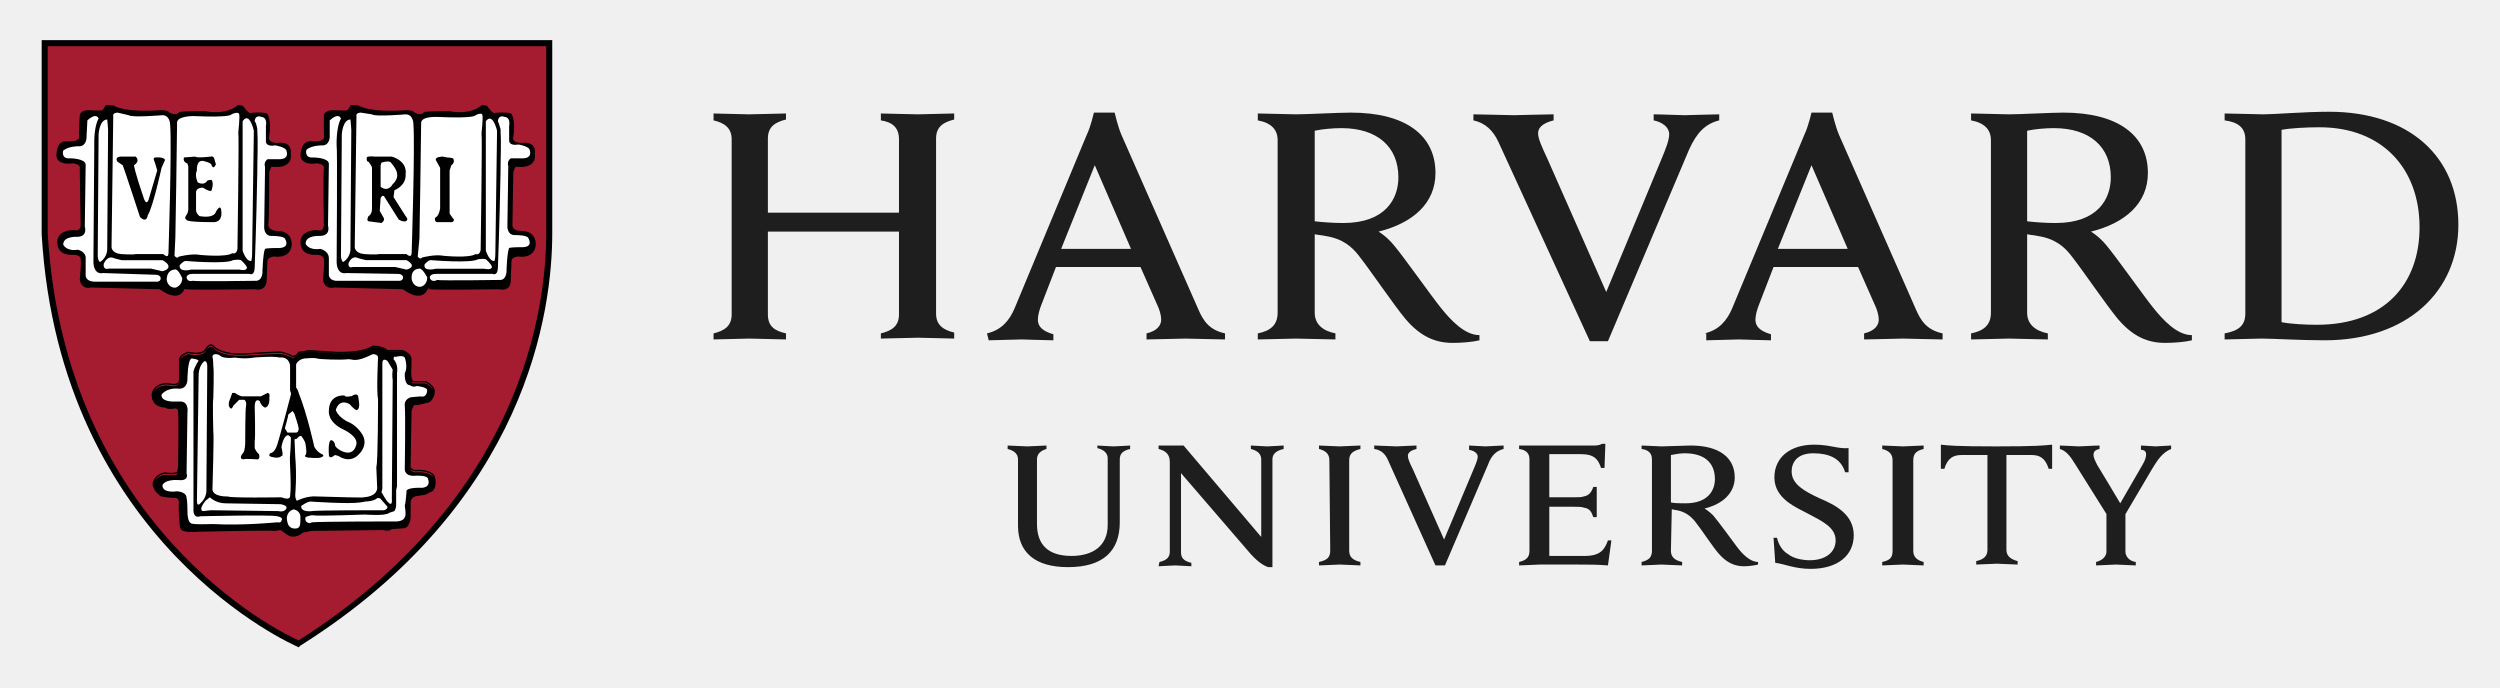
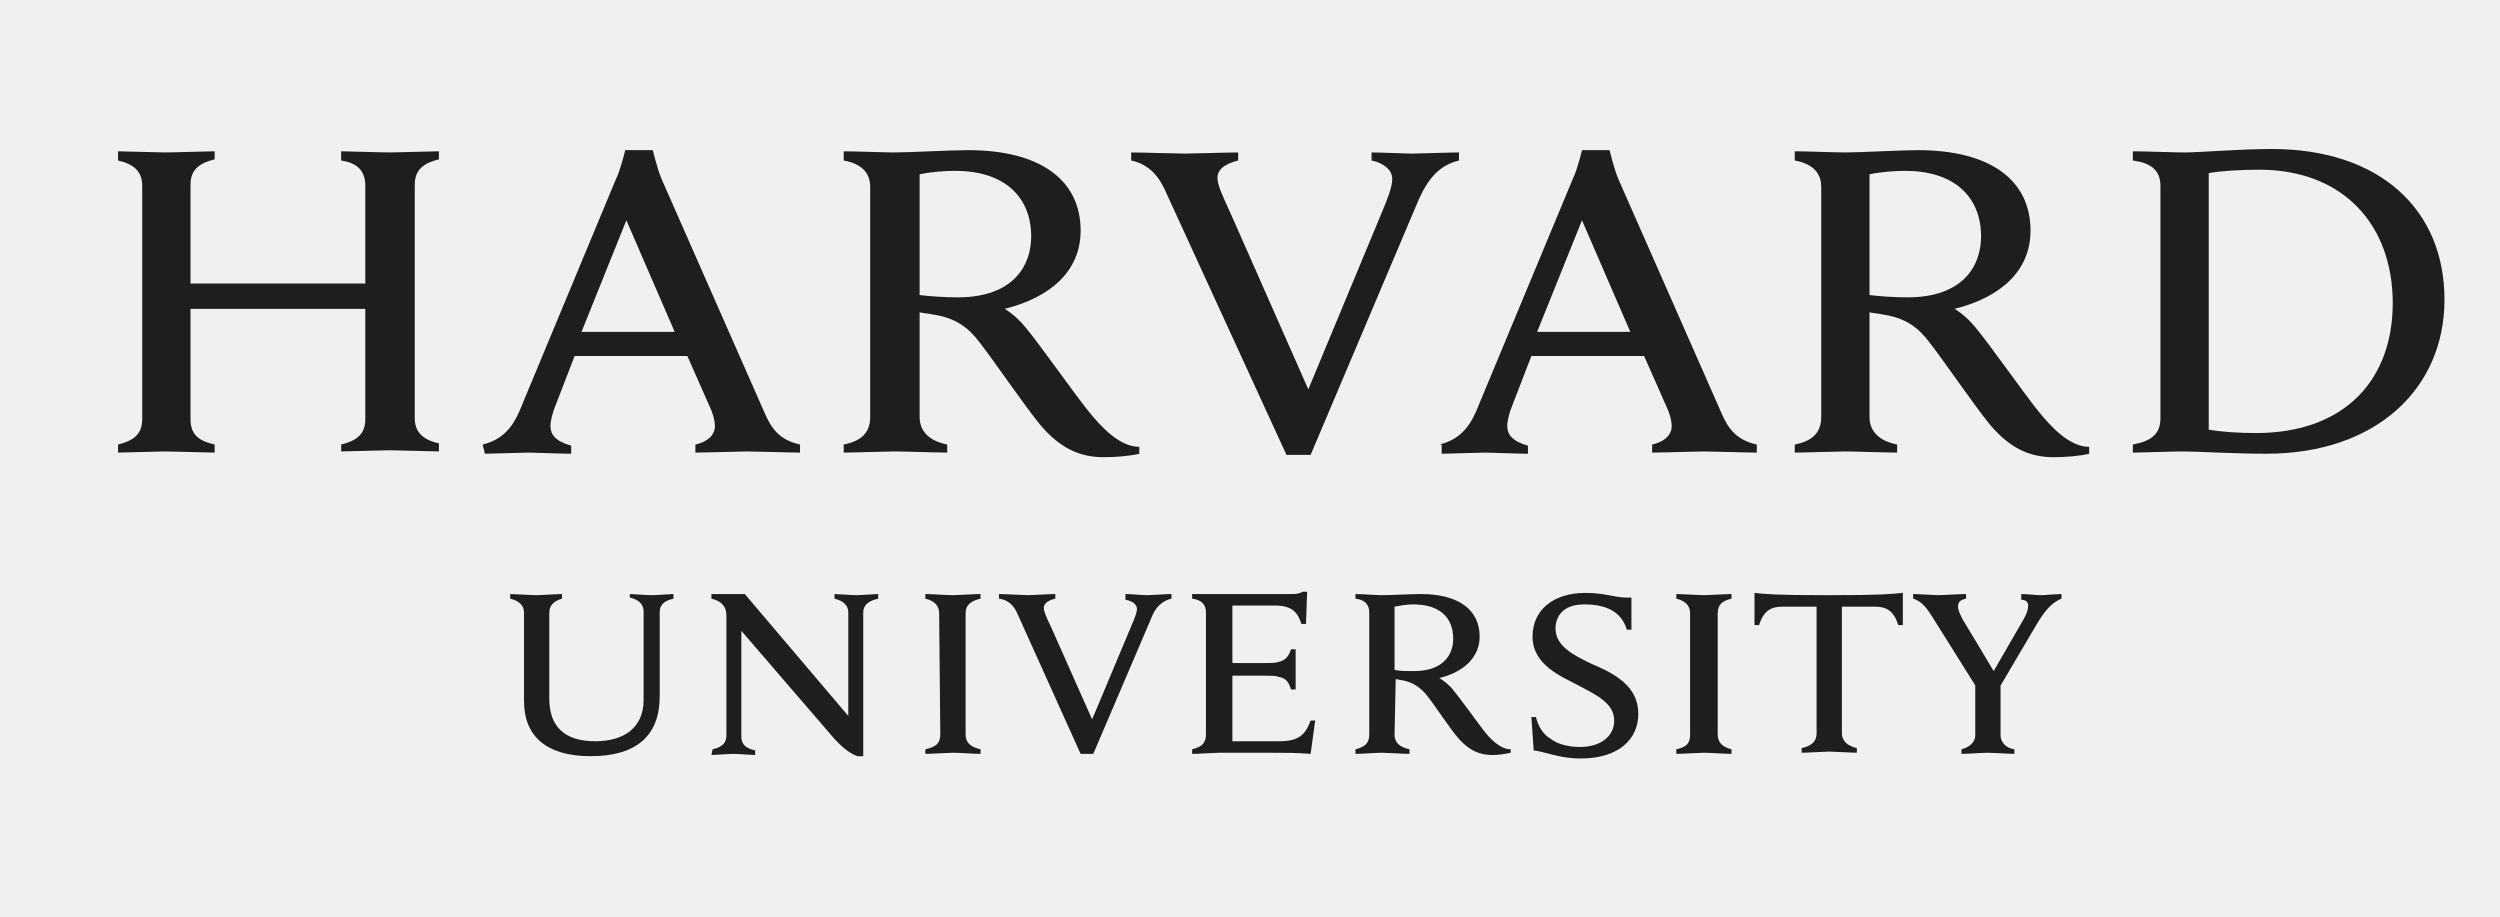
- <svg xmlns="http://www.w3.org/2000/svg" width="600" height="165" version="1.1">
+ <svg xmlns="http://www.w3.org/2000/svg" width="450" height="165" viewBox="150 0 450 165" version="1.1">
  <path d="m244.32 110.24c0-1.242-0.828-2.07-2.484-2.484v-0.828c0.828 0 3.933 0.207 4.761 0.207 0.621 0 3.726-0.207 4.554-0.207v0.828c-1.449 0.414-2.277 1.242-2.277 2.484v15.525c0 4.968 2.691 7.659 8.28 7.659 4.968 0 8.694-2.277 8.694-7.452v-15.939c0-1.242-0.828-2.07-2.484-2.484v-0.621c0.621 0 3.105 0.207 3.933 0.207 0.828 0 3.312-0.207 3.933-0.207v0.828c-1.863 0.414-2.484 1.242-2.484 2.484v15.111c0 6.831-3.933 10.764-12.42 10.764-7.866 0-12.006-3.519-12.006-9.936zm33.947 24.632c1.863-0.414 2.484-1.242 2.484-2.484v-21.527c0-1.863-1.035-2.691-2.691-3.105v-0.828h6.003l18.63 21.941v-18.63c0-1.242-0.828-2.07-2.484-2.484v-0.828c0.621 0 3.105 0.207 3.933 0.207 0.828 0 3.312-0.207 3.933-0.207v0.828c-1.863 0.414-2.691 1.242-2.691 2.484v25.874h-1.035c-0.621-0.207-2.07-0.828-4.14-3.105l-16.767-19.458v19.044c0 1.242 0.621 2.07 2.484 2.484v0.828c-0.621 0-3.105-0.207-3.933-0.207-0.828 0-3.312 0.207-3.933 0.207zm147.38-5.796h0.828c0.414 1.656 1.242 3.105 2.691 3.933 1.242 1.035 3.519 1.449 5.175 1.449 3.726 0 6.21-1.863 6.21-4.761 0-3.105-3.105-4.554-6.624-6.417-2.691-1.449-8.073-3.519-8.073-8.694 0-4.761 3.726-7.866 9.522-7.866 3.933 0 5.589 1.035 8.28 0.828v5.796h-0.828c-1.035-3.519-4.14-4.554-7.659-4.554-3.933 0-5.175 2.277-5.175 4.347 0 3.105 3.105 4.761 6.624 6.417 3.933 1.656 8.28 3.933 8.28 8.901 0 4.761-3.726 8.073-10.35 8.073-3.933 0-6.417-1.242-8.487-1.449zm80.107-5.382-7.659-12.213c-1.242-2.07-2.277-3.312-3.726-3.726v-0.828c1.035 0 3.933 0.207 4.554 0.207 0.828 0 3.726-0.207 4.968-0.207v0.828c-1.035 0.207-1.449 0.621-1.449 1.449 0 0.621 0.414 1.449 0.828 2.277 0.414 0.621 5.589 9.315 5.589 9.315l5.382-9.315c0.621-1.035 0.828-1.863 0.828-2.484 0-0.621-0.414-1.035-1.242-1.035v-1.035c0.828 0 2.898 0.207 3.519 0.207 0.621 0 2.898-0.207 3.726-0.207v0.828c-2.07 0.828-3.312 2.691-4.554 4.761l-6.831 11.592m0.414-1.449v9.729c0 1.035 0.828 2.277 2.484 2.484v0.828c-0.828 0-3.933-0.207-4.761-0.207s-3.726 0.207-4.761 0.207v-0.828c1.656-0.414 2.484-1.449 2.484-2.484v-9.315m-140.96-16.146h17.802c0.621 0 1.449 0 2.07-0.414h0.828l-0.207 5.796h-0.828c-0.621-1.863-1.449-3.312-4.761-3.312h-7.659v10.35h6.003c0.828 0 1.863 0 2.277-0.207 1.242-0.207 1.863-1.035 2.277-2.277h0.828v7.245h-0.828c-0.414-1.242-0.828-2.07-2.277-2.277-0.414-0.207-1.449-0.207-2.277-0.207h-6.003v11.799h8.487c3.726 0 4.761-1.449 5.589-3.726h0.828l-0.828 6.003c-2.691-0.207-4.347-0.207-7.452-0.207h-8.901c-0.828 0-3.933 0.207-4.968 0.207v-0.828c1.656-0.414 2.484-1.035 2.484-2.691v-21.941c0-1.449-0.828-2.277-2.484-2.484zm-45.539 3.519c0-1.449-0.828-2.277-2.484-2.691v-0.828c1.035 0 3.933 0.207 4.968 0.207 0.828 0 3.933-0.207 4.968-0.207v0.828c-1.656 0.414-2.691 1.035-2.691 2.691v21.734c0 1.449 0.828 2.277 2.691 2.691v0.828c-1.035 0-3.933-0.207-4.968-0.207-0.828 0-3.933 0.207-4.968 0.207v-0.828c1.863-0.414 2.691-1.035 2.691-2.691zm135.17 0c0-1.449-0.828-2.277-2.484-2.691v-0.828c1.035 0 4.14 0.207 4.968 0.207s3.933-0.207 4.968-0.207v0.828c-1.656 0.414-2.484 1.035-2.484 2.691v21.734c0 1.449 0.828 2.277 2.484 2.691v0.828c-1.035 0-3.933-0.207-4.968-0.207-0.828 0-3.933 0.207-4.968 0.207v-0.828c1.863-0.414 2.484-1.035 2.484-2.691zm24.839-3.312c-9.729 0-11.385-0.207-13.248-0.414v5.796h0.828c0.828-2.691 2.277-3.312 4.14-3.312h6.21v22.769c0 1.449-0.828 2.277-2.691 2.691v0.828c1.035 0 4.14-0.207 4.968-0.207 0.828 0 3.933 0.207 4.968 0.207v-0.828c-1.656-0.414-2.691-1.242-2.691-2.691v-22.769h6.003c1.863 0 3.312 0.621 4.14 3.312h0.828v-5.796c-2.277 0.207-3.726 0.414-13.455 0.414zm-78.037 25.046c0 1.449 0.828 2.277 2.691 2.691v0.828c-1.035 0-4.14-0.207-4.968-0.207-0.828 0-3.726 0.207-4.761 0.207v-0.828c1.656-0.414 2.484-1.035 2.484-2.691v-21.941c0-1.449-0.828-2.277-2.484-2.484v-0.828c1.035 0 3.933 0.207 4.761 0.207 1.449 0 5.382-0.207 7.038-0.207 6.831 0 10.557 2.898 10.557 7.659 0 3.726-2.898 6.417-7.245 7.452 0 0 1.035 0.621 2.07 1.656 1.242 1.449 4.554 6.003 5.796 7.659s3.105 3.519 4.968 3.519v0.621c-0.828 0.207-2.277 0.414-3.312 0.414-2.277 0-4.14-0.828-6.003-2.898-1.656-1.863-4.14-5.796-5.796-7.866-1.035-1.242-2.277-2.277-4.347-2.691-0.414 0-0.828-0.207-1.242-0.207zm0-11.592c0.828 0.207 2.277 0.207 3.519 0.207 5.382 0 7.038-3.105 7.038-5.796 0-3.933-2.484-6.21-7.245-6.21-1.035 0-2.277 0.207-3.312 0.414zm-67.894-10.143c-0.621-1.449-1.656-2.484-3.312-2.691v-0.828c1.035 0 4.554 0.207 5.382 0.207 0.621 0 3.726-0.207 4.761-0.207v0.828c-0.828 0.207-2.07 0.621-2.07 1.656 0 0.621 0.414 1.656 1.242 3.312l7.452 16.767 7.038-16.767c0.621-1.449 1.035-2.484 1.035-3.105 0-0.828-0.828-1.449-2.07-1.656v-1.035c0.828 0 3.105 0.207 3.933 0.207 0.621 0 3.312-0.207 4.347-0.207v0.828c-1.656 0.414-2.898 1.449-3.726 3.726l-10.35 24.218h-2.277zm26.495-76.381c-1.242-2.691-3.105-4.554-6.003-5.175v-1.449c1.863 0 8.28 0.207 9.729 0.207 1.242 0 7.452-0.207 9.522-0.207v1.449c-1.656 0.414-3.726 1.242-3.726 3.105 0 1.242 0.828 3.105 2.277 6.21l14.076 31.877 13.248-31.877c1.035-2.484 1.863-4.554 1.863-6.003 0-1.656-1.656-2.898-3.726-3.312v-1.449c1.863 0 6.003 0.207 7.452 0.207 1.242 0 6.21-0.207 8.28-0.207v1.449c-3.312 0.828-5.382 2.898-7.245 7.038l-19.458 45.953h-4.347zm-188.37 45.953c2.484-0.621 4.347-1.656 4.347-4.554v-42.02c0-2.691-1.656-3.933-4.347-4.554v-1.656c1.242 0 7.038 0.207 8.487 0.207 1.656 0 7.659-0.207 8.901-0.207v1.449c-2.484 0.621-4.347 1.656-4.347 4.554v17.802h31.463v-17.595c0-2.898-1.656-4.14-4.347-4.554v-1.656c1.242 0 7.245 0.207 8.901 0.207 1.449 0 7.245-0.207 8.694-0.207v1.449c-2.484 0.621-4.347 1.656-4.347 4.554v42.02c0 2.691 1.656 3.933 4.347 4.554v1.449c-1.242 0-7.245-0.207-8.694-0.207-1.656 0-7.452 0.207-8.901 0.207v-1.242c2.484-0.621 4.347-1.656 4.347-4.554v-19.872h-31.463v19.872c0 2.898 1.656 3.933 4.347 4.554v1.449c-1.242 0-7.452-0.207-8.901-0.207s-7.038 0.207-8.487 0.207zm362.66 0c3.312-0.621 4.968-1.863 4.968-4.761v-41.813c0-2.898-1.863-4.14-4.968-4.554v-1.656c1.863 0 7.659 0.207 9.315 0.207 2.691 0 9.936-0.621 15.732-0.621 19.251 0 31.049 10.764 31.049 27.116 0 15.939-12.213 27.737-32.084 27.737-5.796 0-12.42-0.414-15.111-0.414-1.656 0-7.038 0.207-8.901 0.207zm13.662-2.691c2.07 0.414 5.589 0.621 8.487 0.621 16.146 0 24.632-9.729 24.632-23.39 0-14.076-8.901-24.011-24.011-24.011-3.105 0-7.038 0.207-9.108 0.621zm-232.04-2.277c0 2.691 1.863 4.347 4.968 4.968v1.449c-1.863 0-7.659-0.207-9.522-0.207-1.449 0-7.245 0.207-9.108 0.207v-1.449c3.105-0.621 4.761-2.07 4.761-4.968v-41.399c0-2.484-1.449-4.14-4.761-4.761v-1.656c1.863 0 7.452 0.207 9.108 0.207 2.691 0 10.143-0.414 13.248-0.414 13.041 0 20.286 5.382 20.286 14.49 0 7.245-5.382 12.006-13.662 14.076 0 0 1.863 1.035 3.726 3.312 2.277 2.691 8.694 11.799 11.178 14.904 2.484 3.105 5.796 6.624 9.315 6.624v1.242c-1.656 0.414-4.347 0.621-6.417 0.621-4.347 0-7.866-1.656-11.385-5.796-2.898-3.519-8.073-11.178-10.971-14.904-1.863-2.484-4.14-4.347-8.28-4.968-0.828-0.207-1.656-0.207-2.484-0.414zm0-21.941c1.656 0.207 4.347 0.414 6.831 0.414 10.143 0 13.248-5.796 13.248-10.971 0-7.245-4.968-11.799-13.662-11.799-1.863 0-4.554 0.207-6.417 0.621zm170.98 21.941c0 2.691 1.863 4.347 4.968 4.968v1.449c-1.863 0-7.659-0.207-9.315-0.207-1.449 0-7.245 0.207-9.108 0.207v-1.449c3.105-0.621 4.761-2.07 4.761-4.968v-41.399c0-2.484-1.449-4.14-4.761-4.761v-1.656c1.863 0 7.452 0.207 9.108 0.207 2.691 0 10.143-0.414 13.041-0.414 13.041 0 20.286 5.382 20.286 14.49 0 7.245-5.382 12.006-13.662 14.076 0 0 1.863 1.035 3.726 3.312 2.277 2.691 8.694 11.799 11.178 14.904 2.484 3.105 5.796 6.624 9.315 6.624v1.242c-1.656 0.414-4.347 0.621-6.417 0.621-4.347 0-7.866-1.656-11.385-5.796-2.898-3.519-8.073-11.178-10.971-14.904-1.863-2.484-4.14-4.347-8.28-4.968-0.828-0.207-1.656-0.207-2.484-0.414zm0-21.941c1.656 0.207 4.347 0.414 6.831 0.414 10.143 0 13.248-5.796 13.248-10.971 0-7.245-4.968-11.799-13.662-11.799-1.863 0-4.554 0.207-6.417 0.621zm-249.64 26.909c3.519-0.828 5.382-3.105 6.624-6.003l17.388-41.813c0.828-1.656 1.656-5.175 1.656-5.175h4.968s0.828 3.519 1.656 5.382l18.423 41.813c1.242 2.898 2.691 4.968 6.417 5.796v1.449c-2.07 0-8.073-0.207-9.522-0.207s-7.245 0.207-9.315 0.207v-1.449c2.691-0.621 3.519-2.07 3.519-3.312 0-1.035-0.414-2.484-1.035-3.726l-3.933-8.901h-20.286l-3.519 9.108c-0.414 1.035-0.828 2.484-0.828 3.519 0 1.449 0.828 2.691 3.726 3.519v1.449c-1.863 0-6.624-0.207-7.659-0.207l-7.866 0.207zm34.568-20.286-8.694-20.079-8.073 20.079zm137.65 20.286c3.519-0.828 5.382-3.105 6.624-6.003l17.388-41.813c0.828-1.656 1.656-5.175 1.656-5.175h4.968s0.828 3.519 1.656 5.382l18.423 41.813c1.242 2.898 2.691 4.968 6.417 5.796v1.449c-2.07 0-8.073-0.207-9.522-0.207s-7.245 0.207-9.315 0.207v-1.449c2.691-0.621 3.519-2.07 3.519-3.312 0-1.035-0.414-2.484-1.035-3.726l-3.933-8.901h-20.286l-3.519 9.108c-0.414 1.035-0.828 2.484-0.828 3.519 0 1.449 0.828 2.691 3.726 3.519v1.449c-1.863 0-6.624-0.207-7.659-0.207l-7.866 0.207v-1.656zm34.361-20.286-8.694-20.079-8.073 20.079z" fill="#1e1e1e" />
  <path d="m10.828 10.47h121.09v45.746c0 20.906-7.866 65.41-60.029 98.53 0 0-56.717-23.597-61.064-98.53z" fill="#a51c30" />
  <path d="m50.645 82.64c-0.304-0.012-0.568 0.139-0.78 0.323-0.414 0.359-0.662 0.855-0.675 0.881-0.462 0.647-1.434 0.81-2.317 0.784-0.883-0.025-1.641-0.226-1.641-0.226l-0.049-0.012-0.049 0.017c-1.269 0.423-1.834 0.963-2.066 1.427-0.116 0.232-0.146 0.442-0.146 0.594 0 0.119 0.015 0.172 0.024 0.206v4.742c-0.046 0.261-0.167 0.422-0.336 0.534-0.171 0.114-0.398 0.174-0.627 0.198-0.457 0.048-0.902-0.048-0.902-0.048h-0.004c-1.592-0.318-2.683 0.055-3.364 0.517-0.67 0.455-0.937 0.985-0.946 1.003-0.681 0.922-0.23 2.216-0.23 2.216v8e-3c0.044 0.118 0.095 0.229 0.154 0.332 6.79e-4 2e-3 0.008 0.024 0.008 0.024 0.621 1.656 2.899 1.653 2.899 1.653 0.828 0.621 2.276 0.206 2.276 0.206 0.425 0 0.673 0.177 0.825 0.4 0.075 0.305 0.04 0.61 0.04 0.61l-0.004 0.036 0.008 0.032c0.014 0.055 0.043 0.342 0.057 0.736 0.014 0.393 0.019 0.911 0.024 1.512 0.01 1.201 0.005 2.729-0.008 4.229-0.026 3-0.077 5.899-0.077 5.899 0 1.012-0.198 1.605-0.198 1.605l-0.008 0.024v0.028c0 0.051-0.017 0.076-0.073 0.121-0.056 0.045-0.155 0.094-0.287 0.129-0.264 0.07-0.642 0.097-1.023 0.097-0.761 0-1.532-0.101-1.532-0.101l-0.02-4e-3 -0.02 4e-3c-2.155 0.216-2.823 2.15-2.83 2.171v4e-3c-0.171 0.402-0.156 0.809-0.04 1.177 0.058 0.184 0.142 0.36 0.239 0.526 0.385 0.94 1.411 1.674 1.411 1.674 0 0.414 3.934 0.619 3.934 0.619 0.238 0.06 0.401 0.227 0.522 0.429 0.012 0.037 0.026 0.072 0.036 0.109 0.097 0.363 0.097 0.703 0.097 0.703-0.029 0.111-0.041 0.234-0.049 0.412-0.009 0.201-0.013 0.449-0.008 0.728 0.01 0.557 0.042 1.239 0.081 1.9 0.078 1.322 0.182 2.563 0.182 2.563l0.004 8e-3v8e-3c0.022 0.132 0.086 0.246 0.166 0.348 4.1e-5 5e-4 0.004 0.036 0.004 0.036 0.207 1.242 4.14 0.829 4.14 0.829s13.785-0.318 17.51-0.259c0.532 8e-3 0.858 0.027 0.91 0.053 0.414 0 1.451-0.206 1.451-0.206l1.447 1.035c0.582 0.453 1.185 0.582 1.738 0.546 0.111-6e-3 0.221-0.021 0.327-0.04 1.061-0.192 1.868-0.922 1.868-0.922l2.07-0.412c0.414 0 17.182-0.206 17.182-0.206 1.449 0.414 2.07-0.21 2.07-0.21l2.688-0.206c0.103 0 0.2-8e-3 0.291-0.024 0.658-0.12 0.996-0.646 1.172-1.16 0.053-0.102 0.108-0.204 0.146-0.307 0.219-0.603 0.214-1.197 0.214-1.197v-3.501c0.035-0.277 0.099-0.493 0.17-0.687 0.377-0.665 0.906-0.78 0.906-0.78l2.482-0.416 1.245-0.619c0.478-0.119 0.729-0.454 0.873-0.857 0.037-0.058 0.076-0.112 0.105-0.174 0.172-0.365 0.222-0.789 0.222-1.193 0-0.806-0.214-1.548-0.214-1.548l-4e-3 -0.017-4e-3 -0.017c-0.453-0.906-1.499-1.276-2.401-1.435-0.903-0.159-1.698-0.105-1.698-0.105h-4e-3c-0.997 0.1-1.373-0.186-1.544-0.465-0.172-0.279-0.133-0.582-0.133-0.582v-0.012l0.21-12.828c0.082-0.481 0.221-0.864 0.36-1.177 0.162-0.31 0.299-0.497 0.299-0.497 0.621 0.207 2.688-0.416 2.688-0.416 1.19-0.119 1.685-0.848 1.9-1.451 0.019-0.035 0.048-0.07 0.065-0.105 0.273-0.573 0.271-1.1 0.271-1.116 0.11-0.812-0.454-1.482-1.015-1.937-0.563-0.456-1.152-0.72-1.152-0.72l-0.032-0.017h-2.907c-0.081-0.017-0.146-0.059-0.214-0.15-0.07-0.092-0.136-0.229-0.186-0.396-0.099-0.334-0.145-0.784-0.158-1.229-0.025-0.89 0.077-1.759 0.077-1.759l4e-3 -0.012v-1.665c0-0.805-0.575-1.371-1.116-1.722s-1.075-0.509-1.075-0.509l-0.024-8e-3h-3.691c-0.084-0.138-0.177-0.274-0.315-0.364-0.183-0.119-0.396-0.207-0.598-0.275-0.405-0.135-0.78-0.186-0.78-0.186-0.675-0.212-1.678-0.21-1.678-0.21h-0.053l-0.044 0.028c-1.289 0.892-3.55 1.266-5.478 1.395-1.928 0.129-3.521 0.028-3.521 0.028l-6.493-0.42-0.057 0.053c0.019-0.019-0.022 0.015-0.089 0.036-0.067 0.022-0.163 0.049-0.271 0.073-0.216 0.047-0.491 0.091-0.76 0.129-0.539 0.077-1.055 0.129-1.055 0.129l-0.105 8e-3 -0.036 0.105c-0.178 0.535-0.72 0.72-0.72 0.72l-0.57 0.194c-0.378-0.321-0.968-0.565-1.528-0.736-0.591-0.18-1.081-0.279-1.104-0.283-0.004-2e-3 -0.008-6e-3 -0.012-8e-3 -0.02-8e-3 -0.039-0.012-0.057-0.017-0.034-8e-3 -0.067-0.012-0.109-0.017-0.085-8e-3 -0.193-0.01-0.327-0.012-0.268-2e-3 -0.634 6e-3 -1.067 0.021-0.866 0.029-1.999 0.085-3.125 0.15-2.25 0.129-4.471 0.287-4.476 0.287-2.566 0.103-4.3-0.309-5.389-0.74-1.09-0.431-1.52-0.865-1.52-0.865-0.273-0.373-0.575-0.554-0.873-0.566zm-0.012 0.34c0.181 8e-3 0.391 0.109 0.631 0.445l0.004 8e-3 0.008 0.012s0.502 0.493 1.637 0.942c1.136 0.449 2.918 0.868 5.527 0.764h0.012s2.222-0.158 4.471-0.287c1.125-0.065 2.256-0.12 3.117-0.15 0.43-0.015 0.797-0.023 1.055-0.021 0.129 1e-3 0.231 6e-3 0.299 0.012 0.029 2e-3 0.047 6e-3 0.061 8e-3l0.008 8e-3 0.049 0.012s0.514 0.101 1.1 0.279c0.586 0.178 1.251 0.45 1.508 0.707l0.073 0.073 0.72-0.239s0.442-0.259 0.74-0.707c-0.23 0.56-0.796 0.752-0.796 0.752l-0.619 0.416c-0.621-0.621-2.693-1.035-2.693-1.035-0.207-0.207-9.109 0.412-9.109 0.412-5.175 0.207-7.039-1.653-7.039-1.653-1.035-1.449-2.07 0.619-2.07 0.619-1.035 1.449-4.14 0.623-4.14 0.623-1.146 0.382-1.658 0.85-1.896 1.245 0.016-0.072 0.041-0.151 0.085-0.239 0.18-0.359 0.663-0.843 1.848-1.245 0.066 0.017 0.758 0.201 1.645 0.226 0.929 0.026 2.026-0.124 2.6-0.926l0.008-8e-3 0.008-0.012s0.251-0.5 0.602-0.805c0.176-0.152 0.365-0.246 0.546-0.239zm38.901 0.311c0.073 8.5e-4 1.011 0.012 1.556 0.194l0.016 4e-3 0.012 4e-3s0.353 0.05 0.724 0.174c0.185 0.062 0.375 0.14 0.522 0.234 0.024 0.015 0.036 0.033 0.057 0.048-0.497-0.306-1.278-0.42-1.278-0.42-0.621-0.207-1.658-0.206-1.658-0.206-2.691 1.863-9.109 1.451-9.109 1.451l-6.416-0.416c-0.205 0.205-2.205 0.408-2.252 0.412 0.009-0.015 0.02-0.025 0.028-0.04 0.03-2e-3 0.504-0.05 1.035-0.125 0.274-0.039 0.554-0.083 0.784-0.133 0.115-0.025 0.217-0.052 0.303-0.081 0.048-0.017 0.085-0.044 0.125-0.065l6.384 0.408s1.617 0.106 3.57-0.024c1.93-0.129 4.189-0.474 5.595-1.419zm3.242 1.031h3.719c0.012 4e-3 0.308 0.117 0.651 0.295-0.347-0.173-0.623-0.259-0.623-0.259h-3.728c-4e-3 -0.012-0.015-0.024-0.02-0.036zm4.439 0.332c0.089 0.048 0.162 0.073 0.255 0.133 0.025 0.017 0.048 0.039 0.073 0.057-0.112-0.072-0.221-0.135-0.327-0.19zm1.476 6.715c0.023 0.039 0.042 0.082 0.069 0.117 0.106 0.14 0.249 0.248 0.424 0.283l0.016 4e-3h2.87c0.024 0.01 0.54 0.249 1.051 0.663 0.359 0.29 0.674 0.654 0.817 1.055-0.371-0.596-1.054-1.052-1.472-1.29-0.21-0.12-0.356-0.182-0.356-0.182h-2.895c-0.253-0.051-0.419-0.303-0.526-0.651zm-55.674 0.631c-0.52 0.985-1.969 0.639-1.969 0.639-3.105-0.621-4.14 1.451-4.14 1.451-0.028 0.038-0.045 0.078-0.069 0.117 0.047-0.152 0.111-0.3 0.21-0.433l0.016-0.025s0.236-0.477 0.849-0.893c0.612-0.416 1.591-0.766 3.101-0.465 0 0 0.485 0.108 1.011 0.053 0.263-0.028 0.543-0.093 0.78-0.251 0.078-0.052 0.146-0.12 0.21-0.194zm55.408 20.493c0.25 0.381 0.795 0.705 1.839 0.602 0 0 0.761-0.05 1.617 0.101 0.855 0.151 1.77 0.503 2.147 1.249 1e-3 4e-3 0.024 0.108 0.032 0.142-0.971-1.434-3.808-1.249-3.808-1.249-1.353 0.135-1.726-0.432-1.827-0.845zm-55.699 0.974c-0.003 0.01-0.02 0.077-0.02 0.077 0 0.103-0.049 0.191-0.133 0.259-0.085 0.068-0.206 0.119-0.352 0.158-0.873 0.233-2.62 0-2.62 0-1.498 0.15-2.233 1.16-2.527 1.71 0 0 0.576-1.752 2.543-1.953 0.035 4e-3 0.767 0.101 1.54 0.101 0.396 0 0.789-0.024 1.108-0.109 0.159-0.042 0.303-0.099 0.416-0.19 0.018-0.015 0.029-0.036 0.044-0.053zm14.421-88.284-0.061 0.053c-3.23 2.625-7.924 1.415-7.924 1.415l-0.02-4e-3h-0.02c-4.559 0-6.028 0.206-6.028 0.206l-0.065 0.012-0.04 0.048c-0.471 0.565-1.049 0.557-1.556 0.412-0.496-0.142-0.872-0.419-0.889-0.433-0.093-0.136-0.242-0.214-0.404-0.271-0.183-0.065-0.393-0.103-0.594-0.129-0.402-0.054-0.772-0.057-0.772-0.057h-0.008l-0.004 4e-3c-4.543 0.31-7.375 0.05-9.064-0.283-0.844-0.166-1.402-0.352-1.746-0.493-0.344-0.141-0.465-0.23-0.465-0.23l0.02 0.021c-0.066-0.066-0.129-0.09-0.206-0.113-0.077-0.023-0.166-0.041-0.263-0.057-0.194-0.031-0.424-0.048-0.647-0.061-0.446-0.027-0.865-0.028-0.865-0.028h-0.105l-0.049 0.093c-0.18 0.36-0.738 1.115-0.78 1.172-0.025 8e-3 -0.081 0.025-0.182 0.036-0.117 0.012-0.269 0.024-0.441 0.028-0.343 0.01-0.768 4e-3 -1.181-8e-3 -0.824-0.026-1.597-0.077-1.597-0.077l-0.008-4e-3h-0.004c-0.863 0-1.383 0.279-1.674 0.57-0.291 0.291-0.356 0.602-0.356 0.602l-0.004 0.012-0.206 3.958v0.012c0.102 1.229-0.022 1.726-0.105 1.86-0.042 0.067-0.043 0.053-0.044 0.053l-0.141-0.093-0.097 0.142c-0.054 0.081-0.26 0.19-0.554 0.255-0.294 0.064-0.658 0.097-1.015 0.109-0.713 0.025-1.379-0.024-1.379-0.024l-0.016-4e-3 -0.016 4e-3c-0.562 0.056-0.983 0.331-1.278 0.699-0.294 0.368-0.471 0.823-0.578 1.265-0.214 0.885-0.158 1.734-0.158 1.734v0.02c0.112 0.562 0.433 0.956 0.833 1.209 0.4 0.253 0.878 0.375 1.334 0.429 0.886 0.104 1.665-0.044 1.71-0.053h0.004c1.102 0.101 1.502 0.442 1.649 0.716 0.148 0.274 0.065 0.513 0.065 0.513l-0.008 0.024v0.028c0 0.428 0.053 3.832 0.105 7.144 0.052 3.3 0.101 6.473 0.101 6.497-0.049 0.443-0.168 0.722-0.307 0.893-0.139 0.172-0.298 0.246-0.461 0.279-0.326 0.065-0.651-0.065-0.651-0.065l-0.032-0.017h-0.032c-2.316 0-3.38 0.808-3.825 1.641-0.442 0.829-0.276 1.65-0.275 1.658 0.114 1.503 1.061 2.196 1.953 2.466 0.895 0.271 1.751 0.162 1.751 0.162l-0.02 4e-3c1.108 0 1.562 0.292 1.755 0.55 0.193 0.257 0.15 0.493 0.15 0.493l-0.008 0.053 0.024 0.053c-7e-3 -0.015 0.024 0.106 0.032 0.263 0.008 0.157 0.013 0.366 0.008 0.606-0.009 0.48-0.042 1.088-0.081 1.682-0.077 1.188-0.182 2.325-0.182 2.325v0.021l0.004 0.024c0.216 1.19 0.905 1.679 1.524 1.819 0.574 0.13 1.047-4e-3 1.12-0.024h0.008l16.523 0.416c2.359 1.718 3.882 1.768 4.795 1.298 0.873-0.45 1.103-1.253 1.132-1.346l0.287 0.044c0.185 0.031 0.546 0.046 1.075 0.061 0.529 0.015 1.215 0.023 2.005 0.028 1.58 0.01 3.572 4e-3 5.539-8e-3 1.967-0.012 3.91-0.032 5.385-0.048 1.468-0.017 2.474-0.028 2.571-0.028h0.012c0.679 0.151 1.209 0.117 1.617-0.04 0.416-0.16 0.698-0.444 0.881-0.74 0.365-0.589 0.364-1.237 0.364-1.245v-8e-3l0.206-4.932c0.084-0.324 0.436-0.562 0.8-0.708 0.353-0.141 0.671-0.186 0.695-0.19 2.298 0.304 3.424-0.507 3.917-1.411 0.494-0.905 0.385-1.872 0.384-1.88v-4e-3c-0.109-1.506-1.002-2.25-1.843-2.575-0.842-0.326-1.649-0.267-1.649-0.267l0.012-4e-3c-1.097 0-1.601-0.382-1.856-0.752-0.253-0.369-0.255-0.724-0.255-0.728v-4e-3c0.057-0.36 0.092-1.252 0.121-2.462 0.029-1.224 0.048-2.737 0.061-4.213 0.026-2.951 0.028-5.745 0.028-5.745 0-0.254 0.144-0.663 0.295-0.99 0.132-0.286 0.232-0.453 0.263-0.505 1.275 0.13 2.249 0.054 2.931-0.19 0.712-0.254 1.151-0.67 1.403-1.104 0.498-0.858 0.276-1.762 0.271-1.783 0.094-0.778-0.022-1.366-0.295-1.775-0.279-0.419-0.694-0.652-1.108-0.776-0.803-0.241-1.603-0.094-1.653-0.085-1.417 0-1.902-0.393-2.074-0.736-0.172-0.345-0.044-0.693-0.044-0.693l0.004-0.017 0.004-0.017c0.313-1.984 0.21-3.352 0.024-4.229-0.186-0.876-0.469-1.278-0.469-1.278l-0.016-0.024-0.028-0.021c-0.211-0.141-0.516-0.195-0.885-0.234-0.369-0.04-0.796-0.053-1.201-0.053-0.809 0-1.536 0.053-1.536 0.053l-0.053 4e-3 -0.036 0.028c-0.148 0.111-0.308 0.099-0.53-0.012-0.221-0.111-0.47-0.324-0.695-0.562-0.451-0.476-0.809-1.035-0.809-1.035l-0.04-0.061zm58.581 0-0.061 0.053c-3.23 2.625-7.924 1.415-7.924 1.415l-0.02-4e-3h-0.024c-4.352 0-5.818 0.206-5.818 0.206l-0.065 0.012-0.04 0.048c-0.471 0.565-1.049 0.557-1.556 0.412-0.489-0.14-0.857-0.408-0.885-0.429-0.093-0.139-0.245-0.217-0.408-0.275-0.183-0.065-0.393-0.103-0.594-0.129-0.402-0.054-0.772-0.057-0.772-0.057h-8e-3l-4e-3 4e-3c-4.543 0.31-7.375 0.05-9.064-0.283-0.844-0.166-1.402-0.352-1.746-0.493-0.344-0.141-0.465-0.23-0.465-0.23l0.02 0.021c-0.066-0.066-0.133-0.09-0.21-0.113-0.077-0.023-0.162-0.041-0.259-0.057-0.194-0.031-0.428-0.048-0.651-0.061-0.446-0.026-0.861-0.028-0.861-0.028h-0.105l-0.049 0.093c-0.18 0.361-0.745 1.123-0.784 1.177-0.027 8e-3 -0.083 0.021-0.182 0.032-0.117 0.012-0.265 0.024-0.437 0.028-0.343 0.01-0.768 4e-3 -1.181-8e-3 -0.824-0.026-1.601-0.077-1.601-0.077l-0.004-4e-3h-0.004c-0.963 0-1.529 0.272-1.848 0.562-0.319 0.29-0.392 0.61-0.392 0.61v4.189c0.102 1.124-0.027 1.57-0.101 1.674-0.037 0.052-0.034 0.033-0.04 0.032-0.007-3.9e-4 -0.012 0-0.012 0l-0.137-0.093-0.097 0.142c-0.054 0.081-0.26 0.19-0.554 0.255-0.294 0.064-0.662 0.097-1.019 0.109-0.713 0.025-1.379-0.024-1.379-0.024l-0.012-4e-3 -0.016 4e-3c-0.61 0.056-1.07 0.324-1.395 0.691-0.325 0.367-0.522 0.826-0.643 1.27-0.242 0.887-0.186 1.738-0.186 1.738v8e-3l0.004 0.012c0.112 0.562 0.433 0.956 0.833 1.209 0.4 0.253 0.874 0.375 1.33 0.429 0.886 0.104 1.669-0.044 1.714-0.053h0.004c1.102 0.101 1.498 0.442 1.645 0.716 0.148 0.274 0.069 0.513 0.069 0.513l-0.004 4e-3v8e-3c-0.039 0.157-0.05 0.424-0.065 0.857-0.014 0.433-0.023 1.005-0.028 1.666-0.01 1.321-0.005 3.005 0.008 4.661 0.026 3.3 0.08 6.473 0.081 6.497-0.049 0.443-0.172 0.722-0.311 0.893-0.139 0.172-0.298 0.246-0.461 0.279-0.326 0.065-0.647-0.065-0.647-0.065l-0.032-0.017h-0.036c-2.316 0-3.38 0.808-3.825 1.641-0.442 0.829-0.276 1.65-0.275 1.658 0.114 1.503 1.061 2.196 1.953 2.466 0.895 0.271 1.755 0.162 1.755 0.162l-0.02 4e-3c1.001 0 1.455 0.29 1.678 0.558 0.223 0.268 0.222 0.513 0.222 0.513v0.04l0.016 0.036c-7e-3 -0.015 0.024 0.106 0.032 0.263 0.008 0.157 0.009 0.366 0.004 0.606-0.009 0.48-0.042 1.088-0.081 1.682-0.077 1.188-0.178 2.325-0.178 2.325l-0.004 0.021 0.004 0.024c0.216 1.19 0.909 1.679 1.528 1.819 0.574 0.13 1.046 1e-3 1.12-0.021h0.008l16.523 0.416c2.359 1.718 3.878 1.768 4.791 1.298 0.88-0.453 1.163-1.313 1.189-1.395l4e-3 -4e-3c0.074-0.143 0.232-0.21 0.311-0.21 0.04 0 0.036 8e-3 0.028-4e-3 -8e-3 -0.012 8e-3 -4e-3 -0.028 0.069l-0.101 0.206 0.226 0.036c0.185 0.031 0.546 0.046 1.075 0.061 0.529 0.015 1.215 0.023 2.005 0.028 1.58 0.01 3.572 4e-3 5.539-8e-3 1.967-0.012 3.906-0.032 5.381-0.048 1.475-0.017 2.498-0.028 2.587-0.028 0.728 0.15 1.283 0.113 1.702-0.044 0.426-0.16 0.706-0.445 0.877-0.744 0.342-0.599 0.279-1.265 0.279-1.265l4e-3 0.024 0.206-4.94c0.084-0.324 0.432-0.562 0.796-0.708 0.356-0.142 0.681-0.183 0.699-0.186 2.298 0.304 3.424-0.511 3.918-1.415 0.494-0.905 0.381-1.868 0.38-1.876v-8e-3c-0.109-1.506-0.998-2.25-1.839-2.575-0.842-0.326-1.653-0.267-1.653-0.267l0.016-4e-3c-1.204 0-1.698-0.386-1.924-0.748-0.226-0.362-0.182-0.716-0.182-0.716v-0.02c0-1.223 0.206-12.416 0.206-12.416v-4e-3c0-0.254 0.144-0.663 0.295-0.99 0.132-0.287 0.236-0.453 0.267-0.505 1.275 0.13 2.249 0.054 2.931-0.19 0.712-0.254 1.151-0.67 1.403-1.104 0.498-0.858 0.276-1.762 0.271-1.783 0.094-0.778-0.026-1.366-0.299-1.775-0.279-0.419-0.694-0.652-1.108-0.776-0.806-0.242-1.61-0.093-1.653-0.085-1.417 0-1.898-0.393-2.07-0.736-0.172-0.343-0.044-0.691-0.044-0.691l8e-3 -0.033c0.313-1.984 0.21-3.352 0.024-4.229-0.186-0.876-0.469-1.278-0.469-1.278l-0.02-0.024-0.024-0.021c-0.211-0.141-0.516-0.195-0.885-0.234-0.369-0.04-0.796-0.053-1.201-0.053-0.809 0-1.54 0.053-1.54 0.053l-0.049 4e-3 -0.04 0.028c-0.148 0.111-0.304 0.099-0.526-0.012-0.221-0.111-0.474-0.324-0.699-0.562-0.451-0.476-0.805-1.035-0.805-1.035l-0.04-0.061z" />
  <path d="m71.685 155.36-0.414-0.207c-0.414-0.207-56.924-24.632-61.271-98.944v-46.574h122.54v46.367c0 18.216-5.796 64.582-60.443 98.944zm-60.236-144.28v44.918c4.14 70.378 55.475 95.632 60.236 97.702 53.612-34.154 59.408-79.693 59.408-97.702v-44.918z" />
  <path d="m28.215 27.03s-1.242 8e-4 -1.035 0.829l-0.412 31.462s-8.06e-4 1.451 2.276 1.658c0 0 2.896 0.207 3.517 0h6.626s1.241 1.239 1.241-0.21c0 0 0.826-25.457 0.412-30.839 0 0-8.1e-4 -2.28-1.864-2.28 0 0-7.449 0.621-8.07 0zm28.733 0.048c-0.273-0.024-0.712 0.053-1.411 0.364 0 0 0.21 0.83-9.104 0.416-0.207 0-3.727-2e-3 -3.934 1.447 0 0-0.206 14.904-0.206 15.318l-0.21 12.42-0.206 4.346s0.621 0.827 1.035 0.206c0 0 3.105-0.826 5.175-0.412 0 0 6.212 0.619 7.661-0.416 0 0 1.034 0.414 1.241-1.035 0 0 0.413-27.53 0.206-27.944 0 0 0.413-3.932 0.206-4.346 0 0 2e-3 -0.323-0.453-0.364zm-34.126 0.772c-0.406 0.012-0.998 0.267-1.852 1.043l-0.206 4.14s-2e-6 2.277-2.07 2.07c0 0-2.279 0-3.521 1.035 0 0-0.619 2.067 1.658 1.86 0 0 3.521 2e-3 3.728 1.451l-0.21 14.902s0.831 2.486-1.86 2.486c0 0-3.315-0.21-3.315 1.86 0 0 0.623 1.659 3.521 1.245 0 0 2.071 0.413 1.864 2.276v3.724s-0.21 1.451 1.86 1.658h15.318s0.829-8.1e-4 0.829-0.829c0 0 8.07e-4 -0.829-1.241-0.829l-12.626-0.412s-2.073 0.623-2.28-2.482c0 0 0.2-26.58 0.206-27.75 1.18e-4 4.7e-4 0.004 0.012 0.004 0.012s-0.004-0.098-0.004-0.109c5e-5 -0.01 0.004-0.303 0.004-0.307-0.004-8e-3 -0.004-8e-3 -0.008-0.017-0.022-1.017-0.026-4.618 1.043-6.4 0 0-0.164-0.647-0.841-0.627zm39.196 0.077c-0.888 0.077-0.889 1.172-0.889 1.172 0.414 0.414 0.619 1.864 0.619 1.864 0.207 3.312 0 7.037 0 10.556-0.207 11.799-0.619 22.563-0.619 22.563 0 2.277-1.241 1.653-1.241 1.653h-13.665c-1.449 0-1.447 0.829-1.447 0.829 0.207 1.242 1.447 0.829 1.447 0.829 1.242 0.207 14.906 0 14.906 0 2.07 0.207 1.864-2.486 1.864-2.486 0.207-4.761 0.619-5.175 0.619-5.175 0.414-0.207 2.693-0.206 2.693-0.206 3.726 0.207 2.07-2.276 2.07-2.276-0.414-0.621-2.899-0.623-2.899-0.623-2.277 0.207-2.07-2.276-2.07-2.276l0.206-14.283c-0.414-1.242 0.623-1.86 0.623-1.86h2.276c3.105 0.207 2.276-1.864 2.276-1.864 0-1.035-2.688-1.451-2.688-1.451-2.484 0.414-2.28-1.035-2.28-1.035v-3.517c0.414-2.277-1.035-2.276-1.035-2.276-0.31-0.116-0.559-0.155-0.764-0.137zm-2.923 0.461c-0.264 0.035-0.555 0.246-0.865 0.712v31.049s0.828 2.689 2.07 2.482c0 0 0.206-0.619 0.206-1.653l0.416-29.602s-0.683-3.141-1.827-2.988zm-33.362 0.295c-1.863 0-2.07 3.521-2.07 3.521l-0.21 29.392c0.207 1.449 0.623 1.241 0.623 1.241 1.863-1.242 1.658-3.311 1.658-3.311s0.206-27.943 0.206-28.357-0.206-2.486-0.206-2.486zm0.861 33.107c-0.088 4e-3 -0.188 0.019-0.291 0.048-0.414 0.118-0.924 0.474-1.354 1.334l-0.008 0.017-0.004 0.017s-0.123 0.386-0.028 0.764c0.047 0.189 0.168 0.39 0.388 0.493 0.212 0.1 0.494 0.103 0.861 4e-3h10.107l2.713 0.627 0.036-8e-3s0.194-0.045 0.433-0.134c0.239-0.089 0.53-0.218 0.744-0.433 0.107-0.107 0.197-0.239 0.234-0.396 0.038-0.157 0.017-0.338-0.065-0.513-0.164-0.352-0.554-0.709-1.294-1.132l-0.04-0.024h-9.755c-0.015-4e-3 -0.456-0.1-0.962-0.226-0.515-0.129-1.103-0.299-1.257-0.376l-0.008-4e-3h-0.004s-0.18-0.071-0.445-0.057zm30.754 0.546c-0.582-0.029-1.395 0.089-1.395 0.089-1.656 1.035-11.385 0.206-11.385 0.206-0.621 0-1.451 1.035-1.451 1.035-0.207 1.863 2.9 1.035 2.693 1.035h11.591c1.863 0.414 1.864-0.412 1.864-0.412 0-0.621-1.447-1.864-1.447-1.864-0.103-0.052-0.275-0.079-0.469-0.089zm-15.314 2.321c-0.053 4e-3 -0.106 0.019-0.158 0.044 0 0-1.864 2e-3 -1.864 2.486 0 0 0.207 1.86 2.07 1.86 0 0 1.658-0.413 1.658-2.276 0 0-0.91-2.183-1.706-2.114zm44.552-37.627s-1.242 8.1e-4 -1.035 0.829l-0.412 31.462s-8.07e-4 1.451 2.276 1.658c0 0 2.9 0.207 3.521 0h6.622s1.241 1.24 1.241-0.416c0 0 0.83-25.461 0.416-30.843 0 0-8.1e-4 -2.276-1.864-2.276 0 0-7.453 0.621-8.074 0zm28.652 0.255c-0.245 0.01-0.602 0.105-1.12 0.364 0 0 0.206 0.83-9.109 0.416-0.207 0-3.934-0.209-3.934 1.447 0 0-0.206 14.904-0.206 15.318l-0.206 12.42-0.412 4.346s0.621 0.827 1.035 0.206c0 0 3.105-0.826 5.175-0.412 0 0 6.208 0.623 7.657-0.412 0 0 1.034 0.414 1.241-1.035 0 0 0.413-27.53 0.206-27.944 0 0 0.417-3.936 0.21-4.35 0 0 4e-4 -0.388-0.538-0.364zm-34.251 0.566c-0.406 0.012-0.998 0.267-1.852 1.043v3.93s-2e-6 2.277-2.07 2.07c0 0-2.275 0-3.517 1.035 0 0-0.623 2.071 1.653 1.864 0 0 3.521 2e-3 3.728 1.451l-0.206 14.902s0.828 2.482-2.07 2.482c0 0-3.311-0.206-3.311 1.864 0 0 0.619 1.655 3.517 1.241 0 0 2.07 0.417 2.07 2.28v3.724s-0.205 1.451 1.658 1.658h15.314s0.829-8.1e-4 0.829-0.829c0 0 8e-4 -0.829-1.241-0.829l-12.42-0.206s-2.069 0.623-2.276-2.482c0 0 0.207-27.741 0-28.155v0.416s-0.207-4.763 1.035-6.832c0 0-0.164-0.647-0.841-0.627zm39.402 0.077c-0.888 0.077-0.889 1.172-0.889 1.172 0.207 0.414 0.623 1.864 0.623 1.864 0.207 3.312 0 7.037 0 10.556-0.207 11.799-0.623 22.563-0.623 22.563 0 2.277-1.241 1.653-1.241 1.653h-13.661c-1.449 0-1.451 0.829-1.451 0.829 0.207 1.242 1.658 0.83 1.658 0.623 1.242 0.207 14.902 0 14.902 0 2.07 0.207 1.864-2.486 1.864-2.486 0.207-4.761 0.623-5.175 0.623-5.175 0.414-0.207 2.688-0.206 2.688-0.206 3.519 0.207 1.864-2.276 1.864-2.276-0.414-0.621-2.899-0.623-2.899-0.623-2.277 0.207-2.07-2.276-2.07-2.276l0.21-14.283c-0.414-1.242 0.619-1.864 0.619-1.864h2.276c3.105 0.207 2.28-1.86 2.28-1.86 0-1.035-2.693-1.451-2.693-1.451-2.484 0.414-2.276-1.035-2.276-1.035v-3.311c0.414-2.277-1.035-2.276-1.035-2.276-0.31-0.116-0.563-0.155-0.768-0.137zm-2.923 0.538c-0.264 0.022-0.555 0.208-0.865 0.635v31.049s0.828 2.689 2.07 2.482c0 0 0.21-0.619 0.21-1.653l0.412-29.602s-0.683-3.005-1.827-2.911zm-33.362 0.218c-1.863 0-2.07 3.521-2.07 3.521l-0.206 29.392c0.207 1.449 0.619 1.241 0.619 1.241 1.863-1.242 1.658-3.311 1.658-3.311s0.206-27.943 0.206-28.357-0.206-2.486-0.206-2.486zm1.185 33.075c-0.361-0.01-1.028 0.151-1.597 1.29 0 0-0.414 1.449 1.035 1.035h10.14l2.693 0.619s2.898-0.62 0-2.276h-9.727s-1.866-0.416-2.28-0.623c0 0-0.099-0.039-0.263-0.044zm30.544 0.368c-0.526 0.01-1.092 0.093-1.092 0.093-1.656 1.035-11.385 0.206-11.385 0.206-0.621 0-1.451 1.035-1.451 1.035-0.414 1.863 2.693 1.035 2.693 1.035h11.591c1.863 0.414 1.864-0.412 1.864-0.412 0-0.621-1.451-1.864-1.451-1.864-0.155-0.078-0.453-0.099-0.768-0.093zm-15.217 2.325c-0.055 4e-3 -0.106 0.019-0.158 0.044 0 0-1.865-2e-3 -1.658 2.482 0 0 0.207 1.864 2.07 1.864 0 0 1.658-0.206 1.658-2.276 0 0-1.094-2.183-1.912-2.114zm-30.793 40.202s0 2.277-0.207 4.554c-0.207 1.242 0.414 7.038 0 9.936 0 0 0 1.035-2.07 0.207 0 0-12.627 0.207-12.834-0.207 0 0-3.519 0.207-3.726-1.656 0 0 0.414-13.455 0.207-13.869 0 0-0.207-7.245 0-8.073 0 0 0.207-6.831 0-7.659 0 0 0-1.656-0.207-2.277 0 0 0-1.035 1.656-0.414 0 0 0.621 1.035 3.726 0.621 0 0 2.277 0.414 4.554 0 0 0 4.968-0.414 6.21 0 0 0 2.07-0.414 2.484 1.863v6.003l0.621 2.07 0.621-0.414 0.207-1.449v-6.417s0.414-1.242 2.07-1.449c0 0 2.484-0.207 2.898 0 0.414 0.207 5.796 0.414 7.245 0.207 1.449-0.207 1.656 1.035 6.21-1.242 0 0 1.242 0 1.242 0.828 0 0-0.414 8.28 0 9.936 0 0 0 15.318-0.414 16.353l0.207 4.968s0.207 2.07-3.312 2.277c0 0 2.07 0.207-11.385-0.207 0 0-2.07-0.207-4.554 1.035 0 0-0.414-0.207-0.414-1.449 0 0 0.414-4.554 0-9.108l-0.207-4.968zm21.734 13.455s1.242 2.277 1.656 2.484c0 0 1.035 1.242 0.828-1.035l0.207-28.358s-0.207-1.035 0-2.484l-1.242-2.07s-1.242-1.035-1.242 0.621v30.014zm-41.192 1.242s1.449 1.449 3.726 1.449l13.248 0.207s1.449 0.207 1.449 0.828c0 0-0.207 1.242-2.07 0.828l-16.146-0.207-1.863 0.207s-1.242-0.207 0.621-2.484zm-2.898-32.498s-1.242 2.07-1.035 2.691v32.705s-0.207 2.277 1.656 1.656c0 0 17.181-0.414 18.423 0 0 0 1.656 0.207 1.035 1.035 0 0 0 0.621-1.035 0.414 0 0-8.073 0.828-15.525 0.414 0 0-4.968 0.207-5.175-0.207 0 0-0.828-0.207-0.828-2.898 0 0 0-2.691-0.207-3.105 0 0 0.207-1.449-2.277-1.656 0 0-3.519 0.621-3.519-1.449 0 0 0.414-1.449 3.933-1.242 0 0 2.484 0.414 1.863-1.656l0.207-14.49s0.414-2.484-1.449-2.691h-2.07s-2.898 0-2.691-1.656c0 0 1.035-1.656 3.933-1.449 0 0 2.07 0.414 2.277-2.07 0 0 0-4.968 1.035-5.175-0.207 0 2.277 0.207 1.449 0.828m1.656-0.207s0.621 0 0.621 1.242l-0.207 29.6s0.207 1.863-1.449 3.312c0 0-0.828 1.035-0.828-0.621l0.414-30.221s0-2.277 1.449-3.312m23.183 34.775s1.656-1.242 2.484-1.035c0 0 8.901 0.621 11.592 0.207 2.691-0.414 1.035-0.207 1.035-0.207s2.277 0 3.105-0.828c0 0 0.621-0.207 1.035 0.414l1.449 1.656s0 1.035-1.656 0.828c0 0-15.939 0-16.56 0.207 0.207 0-2.691 0.414-2.484-1.242m1.035 2.691s1.242-0.621 2.07-0.414c0.828 0.207 12.213-0.207 12.213-0.207s4.968 0.414 5.796-0.414l1.242-0.414s0.414-0.621 0.414-1.449v-3.519l0.207-1.035v-27.116s0.414-2.07-0.828-3.312c0 0 0-0.828 0.414-0.621 0.414 0.207 0.207 0 0.207 0s1.656-0.414 2.07 0.207c0 0 0.828 2.277 0 3.726 0 0-0.207 2.898 1.242 2.898 0 0 0.621 0.621 1.656 0.207 0 0 2.484 0.207 2.484 1.035 0 0 0 1.863-1.656 1.449l-2.277 0.207s-1.656 0.414-1.449 2.07c0.207 1.863 0 15.318 0 15.318s0 1.656 2.484 1.449c0 0 3.105-0.207 3.105 0.828 0 0 0.828 1.863-1.449 2.07 0 0-4.14-0.207-3.726 1.035 0 0-0.207 2.691-0.414 3.312 0 0 0.414 2.277 0 2.691 0 0-0.207 1.242-2.898 1.035 0 0-16.767 0-19.458 0.207-0.207 0.414-1.863 0.207-1.449-1.242m-2.898-1.863s1.656 0.207 1.656 1.863 0 2.484-0.828 2.691c-1.035 0.207-2.07-0.207-2.277-1.449-0.414-1.242 0-2.691 1.449-3.105" fill="#fff" />
  <path d="m39.6 38.41-0.828 1.863s-2.07 9.522-3.312 11.385c0 0-0.207 2.07-1.863 0.414 0 0-3.933-12.006-4.14-12.42l-1.242-0.828s-0.828-1.035 0.621-1.242h3.726s1.242 1.035-0.414 2.07c0 0 0.207 1.656 2.277 7.659 0 0 0.621 2.277 1.242 0.621l2.07-7.038-0.621-2.07s-0.621-1.035 0.207-1.035c0 0 2.07-0.207 2.277 0.621m5.589 1.656v10.35l-0.207 0.828s-1.035 1.242-0.207 1.449c0 0-0.828 0.621 6.21 0.621 0 0 2.691 0.414 2.07-3.105 0 0-0.207-1.242-1.242 0.621 0 0-0.207 1.656-3.933 1.035 0 0-0.828-0.621-0.828-1.449v-4.347s0-1.035 1.656-1.035c0 0 1.863 1.242 2.07 0.621 0 0 0.621-1.656 0-2.484 0 0-0.828 0-1.035 0.207 0 0-0.621 1.242-2.277 0.414 0 0-0.828-1.656-0.207-2.898 0 0-0.207-2.484 1.449-2.277 0 0 2.07 0.414 2.07 1.035 0 0 0.414 1.242 1.035-0.207l-0.414-1.449s-0.207-0.621-0.828-0.414c0 0-3.312 0.414-3.726 0l-2.691 0.207s-0.414 1.035 0.828 1.449c0 0.207 0.207 0.414 0.207 0.828m59.408-1.656c-0.207-0.828 1.656-0.828 1.656-0.828l1.035 0.207c0.621 0 1.449 0.207 1.449 0.207 0.621 1.035-0.414 1.656-0.414 1.656l-0.414 1.242v10.35c0.207 0.414 1.035 1.449 1.035 1.449 0 0.828-1.035 0.621-1.035 0.621h-2.898c-0.828 0-0.621-1.035-0.621-1.035 1.035-0.414 1.242-2.277 1.242-2.277v-9.729zm-13.248 9.108-0.207 3.105 0.828 1.449c0.621 0.828-0.414 1.449-0.414 1.449l-3.105-0.414c-0.621-0.207 0-1.242 0-1.242 0.828-0.414 0.828-1.656 0.828-1.656v-9.936c0-0.414-0.828-1.449-0.828-1.449-0.621 0-0.414-1.035-0.414-1.035 0.207-0.414 1.863-0.207 1.863-0.207h4.14c3.933 1.242 3.312 4.14 3.312 4.14 0.207 2.898-2.691 3.933-2.691 3.933l-0.207 1.656 2.898 4.554c0.414 0.414 0.414 0.828 0.414 0.828-0.414 1.035-2.07 0-2.07 0l-3.519-5.589c-0.414-0.414-0.828 0.414-0.828 0.414m0-7.866v5.175c1.863 1.449 2.898-0.621 2.898-0.621 2.484-2.277 0-4.554-0.414-5.175-0.414-0.621-2.277 0-2.277 0zm-30.221 57.959s0.207 7.245 0 8.28v1.656s0.414 1.035 1.035 1.449c0 0 0.414 1.449-0.621 1.242 0 0-2.484-0.207-3.105 0 0 0-1.449 0 0-1.656 0 0 0.414-0.621 0.414-2.484 0 0 0-8.28 0.207-8.694 0 0 0.207-1.035-0.414-1.449h-1.242l-1.449 1.449s-0.414 1.449-1.035 0v-0.828l0.828-2.277h0.621s0.828 0.621 1.656 0.828h4.554l1.656-0.828s0.621 0 0.414 1.035c0 0 0.207 2.277-1.035 2.484 0 0-0.828-0.207-1.242-1.449 0-0.207-1.242-1.035-1.242 1.242m21.527-2.691s-3.726-0.414-3.726 3.726c0 0-0.414 2.691 3.726 4.554 0 0 3.105 1.449 2.898 3.312 0 0-0.414 3.312-3.726 1.656 0 0-1.656-0.828-1.449-1.656 0 0-0.414-1.035-1.035-0.828 0 0-0.621 0.207-0.414 3.519 0 0 0 1.242 1.449 0l0.828 0.207s2.691 2.07 4.968-0.414c0 0 2.484-2.277 0.621-4.968 0 0-1.242-2.07-3.519-2.898 0 0-2.07-1.035-2.691-2.691 0 0 0.621-2.898 3.312-1.449 0 0 1.035 1.242 1.656 1.449 0 0 0.828 0 0.621-1.863l-0.207-1.449s-0.207-1.035-1.656 0c0-0.207-1.242 0.414-1.656-0.207m-11.799-2.07c0.621 0.414 0.828 1.449 0.828 1.449 2.07 5.175 3.726 12.834 3.726 12.834 0.414 1.035 1.449 1.656 1.449 1.656 1.656 0.621 0 1.035 0 1.035-0.621 0.207-2.898 0-2.898 0-1.242-0.207-0.621-0.621-0.621-0.621 0.414-0.414 0-2.484 0-2.484 0-0.828-1.035-2.07-1.035-2.07-0.414-0.207-1.035 0.621-1.035 0.621s-1.035 0.414-1.242 0-0.828-0.828-0.828-0.828c-1.242 0-1.656 2.898-1.656 2.898 0.621 2.484 0 2.07 0 2.07-0.621 0.828-2.484 0.207-2.484 0.207-0.828-0.207-0.207-0.828-0.207-0.828 1.035-0.207 1.449-1.449 1.449-1.449 0.414-0.621 3.726-13.455 3.726-13.455-0.207-0.207 0-1.449 0.828-1.035m-1.656 6.624c0 0.414-0.828 3.312-0.828 3.312l0.621 1.035h2.07c0.414 0 0.621-0.414 0.621-1.035 0-0.414-1.035-3.519-1.035-3.519l-0.414-0.621z" />
</svg>
